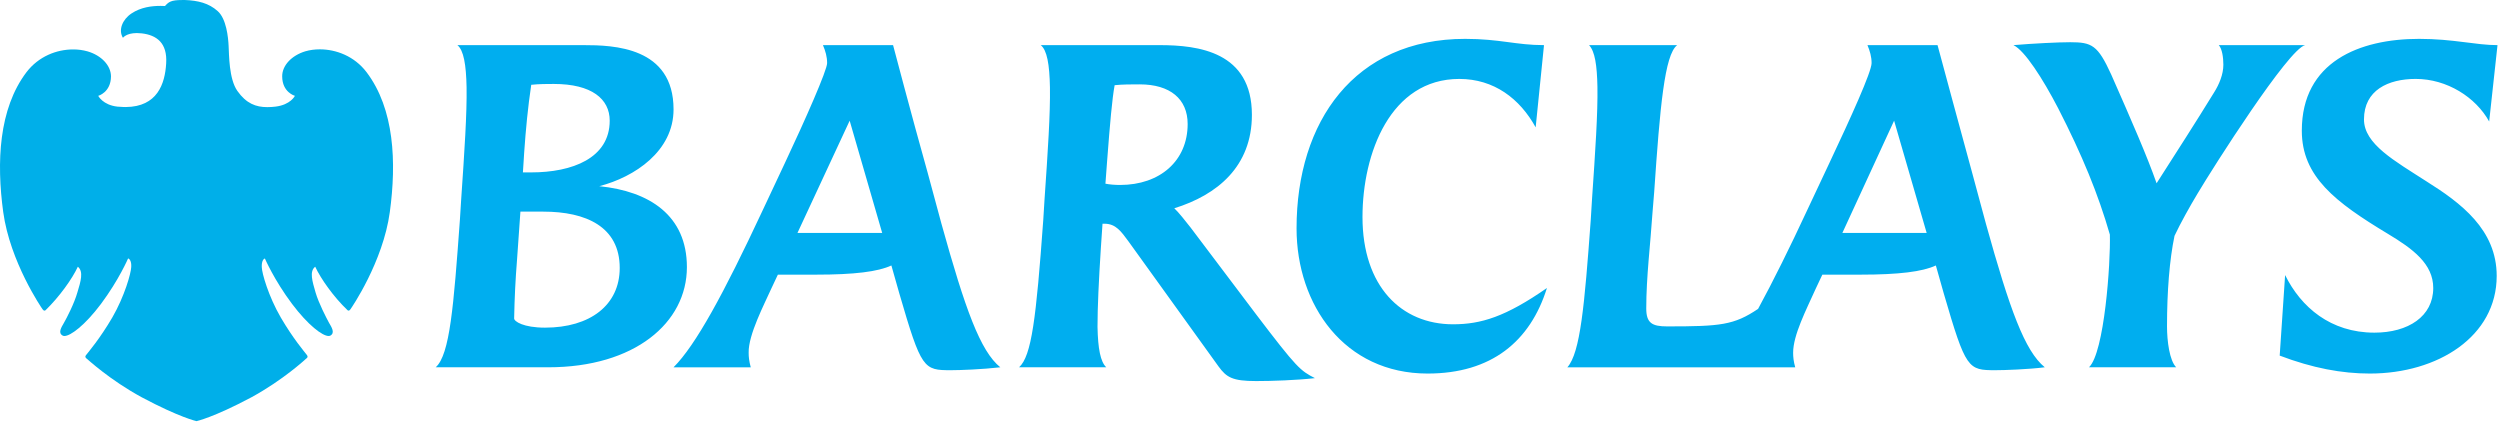
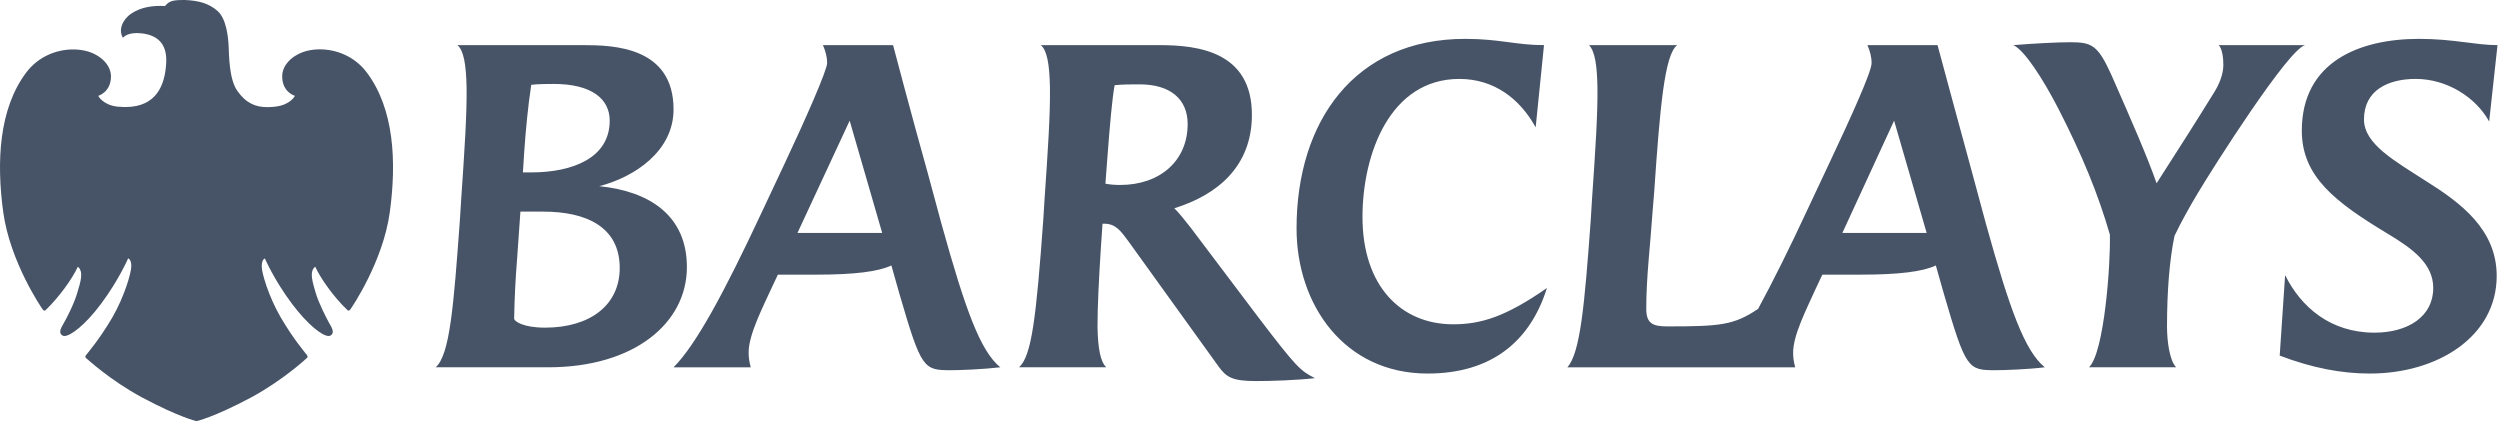
<svg xmlns="http://www.w3.org/2000/svg" width="924" height="156" viewBox="0 0 924 156" fill="none">
-   <path d="M919.997 44.909C915.058 35.957 904.41 29.168 892.845 29.168C882.673 29.168 873.727 33.333 873.727 44.135C873.727 53.23 884.989 59.4 896.713 66.963C909.508 74.982 922.779 84.846 922.779 101.976C922.779 124.342 901.033 138.065 875.889 138.065C865.553 138.065 854.762 136.061 842.577 131.434L844.576 101.663C850.443 113.546 861.398 122.949 877.58 122.949C890.078 122.949 899.327 116.938 899.327 106.444C899.327 97.497 891.764 91.948 882.519 86.398C863.079 74.68 850.75 65.261 850.75 48.301C850.75 22.845 872.03 14.364 894.085 14.364C906.88 14.364 914.909 16.68 923.077 16.68L919.997 44.909ZM812.191 71.585C809.404 76.217 805.873 82.53 803.701 87.167C801.856 95.955 800.928 107.684 800.928 120.633C800.928 126.033 801.856 133.279 804.321 135.749H772.09C777.788 130.353 780.109 97.2 779.807 86.706C775.487 71.748 769.615 57.401 760.674 39.969C754.98 29.024 748.34 18.678 744.174 16.68C751.42 16.07 760.674 15.604 765.152 15.604C773.166 15.604 775.333 16.68 780.273 27.481C787.97 44.913 793.678 58.011 797.075 67.736C805.253 54.931 810.956 46.143 818.361 34.112C820.21 31.181 821.753 27.481 821.753 23.93C821.753 21.148 821.287 18.069 820.057 16.68H851.985C845.815 18.069 818.048 61.721 812.191 71.585ZM700.061 44.606L680.942 86.086H712.092L700.061 44.606ZM737.543 136.825C727.357 136.825 726.593 136.522 718.415 108.452L715.489 98.117C710.559 100.428 701.757 101.509 687.727 101.509H673.538L671.068 106.751C667.522 114.627 662.742 123.866 662.742 130.358C662.742 131.9 662.895 133.591 663.515 135.754H579.301C584.087 130.358 585.629 112.931 587.94 81.305L588.401 73.752C589.636 55.705 590.573 41.824 590.41 32.113C590.256 24.094 589.482 19.001 587.325 16.69H619.873C615.241 20.241 613.54 39.359 611.388 70.985L610.768 78.538C609.994 90.262 608.457 102.288 608.457 114.012C608.457 119.403 610.614 120.638 616.173 120.638C635.907 120.638 640.851 120.176 649.788 114.161C655.337 103.979 661.67 91.174 667.83 77.913L676.172 60.178C684.032 43.52 691.739 26.549 691.739 23.316C691.739 20.995 691.124 18.842 690.207 16.68H716.114C716.114 16.68 726.598 55.551 728.914 63.873L733.997 82.694C742.785 114.314 748.345 129.733 755.749 135.749C749.57 136.522 740.782 136.825 737.543 136.825ZM527.639 138.065C496.946 138.065 479.207 112.772 479.207 84.395C479.207 44.913 500.641 14.364 541.516 14.364C554.316 14.364 560.336 16.68 570.662 16.68L567.582 47.066C561.72 36.423 552.153 29.173 539.358 29.173C513.912 29.173 503.577 56.632 503.577 80.229C503.577 105.829 517.924 119.859 537.043 119.859C547.378 119.859 556.473 117.082 571.748 106.444C565.578 126.192 551.231 138.065 527.639 138.065ZM421.222 31.181C418.291 31.181 414.735 31.181 411.968 31.489C411.041 36.577 410.267 45.37 409.186 59.553L408.566 67.89C410.118 68.203 412.117 68.361 413.972 68.361C428.77 68.361 438.957 59.405 438.957 45.841C438.957 36.577 432.48 31.181 421.222 31.181ZM464.244 140.842C455.456 140.842 453.294 139.448 450.368 135.436L417.051 89.166C414.428 85.62 412.424 82.689 408.263 82.689H407.49L406.88 91.635C406.101 103.82 405.64 113.546 405.64 120.791C405.794 128.811 406.721 133.74 408.883 135.749H376.648C381.27 131.583 382.961 117.702 385.589 81.3L386.056 73.747C387.29 55.859 388.218 41.973 388.059 32.262C387.9 23.777 386.983 18.53 384.662 16.68H428.616C442.959 16.68 462.702 19.155 462.702 42.439C462.702 61.557 449.897 72.051 434.017 76.981C435.56 78.374 438.332 81.92 440.033 84.082L464.244 116.164C479.36 136.061 480.59 136.983 485.996 139.761C479.207 140.529 470.111 140.842 464.244 140.842ZM314.036 44.606L294.744 86.086H326.053L314.036 44.606ZM351.504 136.825C341.332 136.825 340.559 136.522 332.386 108.452L329.455 98.117C324.51 100.428 315.722 101.509 301.687 101.509H287.499L285.034 106.751C282.564 112.311 276.548 123.727 276.702 130.358C276.702 131.9 276.856 133.443 277.476 135.754H248.945C257.118 127.581 267.453 108.611 281.796 77.918L290.127 60.183C297.68 44.145 305.704 25.944 305.704 23.32C305.704 21 305.094 18.847 304.162 16.685H330.08C330.08 16.685 336.854 42.444 342.875 63.878L347.963 82.699C356.756 114.319 362.305 129.738 369.71 135.754C363.079 136.522 354.747 136.825 351.504 136.825ZM204.673 31.027C202.357 31.027 199.277 31.027 196.346 31.34C195.111 39.666 194.338 47.686 193.728 56.474C193.728 56.474 193.261 64.027 193.261 63.719H196.346C211.462 63.719 225.348 58.477 225.348 44.606C225.348 36.577 218.713 31.027 204.673 31.027ZM200.824 78.22H192.344L191.109 95.801C190.494 103.518 190.182 109.99 190.028 117.702C190.028 118.788 193.42 121.099 201.434 121.099C218.093 121.099 229.048 112.772 229.048 99.04C229.048 83.77 216.55 78.22 200.824 78.22ZM202.674 135.749H161.031C166.278 131.117 167.666 113.075 169.977 81.3L170.439 73.901C171.678 55.854 172.601 41.973 172.447 32.262C172.293 23.93 171.366 18.53 169.05 16.68H215.628C226.732 16.68 248.945 17.3 248.945 40.43C248.945 55.854 234.598 65.415 221.49 68.817C239.998 70.667 253.879 79.609 253.879 98.732C253.874 119.398 234.444 135.749 202.674 135.749Z" fill="#00AEEF" />
-   <path d="M67.302 0.01C63.175 0.01 62.322 0.729 60.983 2.222C60.433 2.189 59.883 2.174 59.332 2.177C56.158 2.177 52.081 2.643 48.605 4.969C45.247 7.186 43.65 11.109 45.441 13.98C45.441 13.98 46.641 12.22 50.589 12.22C51.144 12.22 51.759 12.279 52.414 12.334C57.869 12.979 61.906 15.85 61.415 23.433C60.978 31.011 58.137 39.462 46.512 39.561C46.512 39.561 45.014 39.561 43.417 39.412C38.007 38.822 36.306 35.425 36.306 35.425C36.306 35.425 40.982 34.155 41.022 28.219C40.982 24.182 37.466 20.487 32.393 18.994C30.641 18.5 28.827 18.256 27.007 18.27C21.026 18.27 14.311 20.775 9.783 26.686C-0.483 40.24 -1.316 59.998 1.189 78.372C3.708 96.786 15.387 113.842 15.729 114.308C15.977 114.635 16.201 114.814 16.453 114.814C16.604 114.804 16.746 114.743 16.855 114.64C21.899 109.745 26.709 103.055 28.767 98.582C30.969 100.337 29.819 104.072 28.609 108.059C27.458 112.135 24.661 117.546 23.649 119.292C22.672 120.998 21.363 122.981 23.124 124.018C23.33 124.136 23.566 124.194 23.803 124.187C26.065 124.187 31.386 120.244 37.322 112.329C43.968 103.422 47.34 95.517 47.34 95.517C47.826 95.626 48.639 96.449 48.506 98.691C48.416 100.967 46.075 109.438 41.518 117.323C36.911 125.203 32.656 130.133 31.798 131.254C31.267 131.904 31.718 132.31 32.06 132.573C32.398 132.801 40.546 140.409 52.384 146.836C66.409 154.31 72.628 155.654 72.628 155.654C72.628 155.654 78.832 154.344 92.857 146.876C104.69 140.438 112.873 132.796 113.175 132.538C113.517 132.305 113.954 131.938 113.438 131.224C112.63 130.153 108.36 125.199 103.762 117.318C99.22 109.487 96.79 100.962 96.755 98.716C96.661 96.449 97.424 95.7 97.891 95.512C97.891 95.512 101.298 103.467 107.943 112.324C113.909 120.249 119.181 124.182 121.452 124.182C121.698 124.19 121.941 124.132 122.157 124.013C123.863 122.977 122.593 120.963 121.591 119.277C120.659 117.541 117.822 112.165 116.617 108.054C115.462 104.022 114.261 100.293 116.503 98.577C118.566 103.05 123.342 109.775 128.4 114.6C128.455 114.663 128.522 114.713 128.597 114.749C128.672 114.785 128.754 114.805 128.837 114.809C129.06 114.809 129.298 114.635 129.506 114.332C129.878 113.836 141.577 96.811 144.077 78.367C146.586 59.953 145.758 40.24 135.482 26.681C130.984 20.755 124.22 18.235 118.199 18.235C116.32 18.235 114.524 18.479 112.883 18.95C107.77 20.487 104.268 24.217 104.298 28.214C104.298 34.15 109 35.419 109 35.419C109 35.419 107.427 38.733 101.823 39.407C100.816 39.532 99.803 39.594 98.788 39.595C94.573 39.595 91.022 38.256 87.749 33.634C84.575 29.186 84.679 20.026 84.496 16.971C84.352 13.871 83.687 6.918 80.429 4.082C77.18 1.171 73.223 0.193 68.288 0C67.926 0.01 67.604 0.01 67.302 0.01Z" fill="#00AFE9" />
+   <path d="M919.997 44.909C915.058 35.957 904.41 29.168 892.845 29.168C882.673 29.168 873.727 33.333 873.727 44.135C873.727 53.23 884.989 59.4 896.713 66.963C909.508 74.982 922.779 84.846 922.779 101.976C922.779 124.342 901.033 138.065 875.889 138.065C865.553 138.065 854.762 136.061 842.577 131.434L844.576 101.663C850.443 113.546 861.398 122.949 877.58 122.949C890.078 122.949 899.327 116.938 899.327 106.444C899.327 97.497 891.764 91.948 882.519 86.398C863.079 74.68 850.75 65.261 850.75 48.301C850.75 22.845 872.03 14.364 894.085 14.364C906.88 14.364 914.909 16.68 923.077 16.68L919.997 44.909ZM812.191 71.585C809.404 76.217 805.873 82.53 803.701 87.167C801.856 95.955 800.928 107.684 800.928 120.633C800.928 126.033 801.856 133.279 804.321 135.749H772.09C777.788 130.353 780.109 97.2 779.807 86.706C775.487 71.748 769.615 57.401 760.674 39.969C754.98 29.024 748.34 18.678 744.174 16.68C751.42 16.07 760.674 15.604 765.152 15.604C773.166 15.604 775.333 16.68 780.273 27.481C787.97 44.913 793.678 58.011 797.075 67.736C805.253 54.931 810.956 46.143 818.361 34.112C820.21 31.181 821.753 27.481 821.753 23.93C821.753 21.148 821.287 18.069 820.057 16.68H851.985C845.815 18.069 818.048 61.721 812.191 71.585ZM700.061 44.606L680.942 86.086H712.092L700.061 44.606ZM737.543 136.825C727.357 136.825 726.593 136.522 718.415 108.452L715.489 98.117C710.559 100.428 701.757 101.509 687.727 101.509H673.538L671.068 106.751C667.522 114.627 662.742 123.866 662.742 130.358C662.742 131.9 662.895 133.591 663.515 135.754H579.301C584.087 130.358 585.629 112.931 587.94 81.305L588.401 73.752C589.636 55.705 590.573 41.824 590.41 32.113C590.256 24.094 589.482 19.001 587.325 16.69H619.873C615.241 20.241 613.54 39.359 611.388 70.985L610.768 78.538C609.994 90.262 608.457 102.288 608.457 114.012C608.457 119.403 610.614 120.638 616.173 120.638C635.907 120.638 640.851 120.176 649.788 114.161C655.337 103.979 661.67 91.174 667.83 77.913L676.172 60.178C684.032 43.52 691.739 26.549 691.739 23.316C691.739 20.995 691.124 18.842 690.207 16.68H716.114C716.114 16.68 726.598 55.551 728.914 63.873L733.997 82.694C742.785 114.314 748.345 129.733 755.749 135.749C749.57 136.522 740.782 136.825 737.543 136.825ZM527.639 138.065C496.946 138.065 479.207 112.772 479.207 84.395C479.207 44.913 500.641 14.364 541.516 14.364C554.316 14.364 560.336 16.68 570.662 16.68L567.582 47.066C561.72 36.423 552.153 29.173 539.358 29.173C513.912 29.173 503.577 56.632 503.577 80.229C503.577 105.829 517.924 119.859 537.043 119.859C547.378 119.859 556.473 117.082 571.748 106.444C565.578 126.192 551.231 138.065 527.639 138.065ZM421.222 31.181C418.291 31.181 414.735 31.181 411.968 31.489C411.041 36.577 410.267 45.37 409.186 59.553L408.566 67.89C410.118 68.203 412.117 68.361 413.972 68.361C428.77 68.361 438.957 59.405 438.957 45.841C438.957 36.577 432.48 31.181 421.222 31.181ZM464.244 140.842C455.456 140.842 453.294 139.448 450.368 135.436L417.051 89.166C414.428 85.62 412.424 82.689 408.263 82.689H407.49L406.88 91.635C406.101 103.82 405.64 113.546 405.64 120.791C405.794 128.811 406.721 133.74 408.883 135.749H376.648C381.27 131.583 382.961 117.702 385.589 81.3L386.056 73.747C387.29 55.859 388.218 41.973 388.059 32.262C387.9 23.777 386.983 18.53 384.662 16.68H428.616C442.959 16.68 462.702 19.155 462.702 42.439C462.702 61.557 449.897 72.051 434.017 76.981C435.56 78.374 438.332 81.92 440.033 84.082L464.244 116.164C479.36 136.061 480.59 136.983 485.996 139.761C479.207 140.529 470.111 140.842 464.244 140.842ZM314.036 44.606L294.744 86.086H326.053L314.036 44.606ZM351.504 136.825C341.332 136.825 340.559 136.522 332.386 108.452L329.455 98.117C324.51 100.428 315.722 101.509 301.687 101.509H287.499L285.034 106.751C282.564 112.311 276.548 123.727 276.702 130.358C276.702 131.9 276.856 133.443 277.476 135.754H248.945C257.118 127.581 267.453 108.611 281.796 77.918L290.127 60.183C297.68 44.145 305.704 25.944 305.704 23.32C305.704 21 305.094 18.847 304.162 16.685H330.08C330.08 16.685 336.854 42.444 342.875 63.878L347.963 82.699C356.756 114.319 362.305 129.738 369.71 135.754C363.079 136.522 354.747 136.825 351.504 136.825ZM204.673 31.027C202.357 31.027 199.277 31.027 196.346 31.34C195.111 39.666 194.338 47.686 193.728 56.474C193.728 56.474 193.261 64.027 193.261 63.719H196.346C211.462 63.719 225.348 58.477 225.348 44.606C225.348 36.577 218.713 31.027 204.673 31.027ZM200.824 78.22H192.344L191.109 95.801C190.494 103.518 190.182 109.99 190.028 117.702C190.028 118.788 193.42 121.099 201.434 121.099C218.093 121.099 229.048 112.772 229.048 99.04C229.048 83.77 216.55 78.22 200.824 78.22ZM202.674 135.749H161.031C166.278 131.117 167.666 113.075 169.977 81.3L170.439 73.901C171.678 55.854 172.601 41.973 172.447 32.262C172.293 23.93 171.366 18.53 169.05 16.68H215.628C226.732 16.68 248.945 17.3 248.945 40.43C248.945 55.854 234.598 65.415 221.49 68.817C239.998 70.667 253.879 79.609 253.879 98.732C253.874 119.398 234.444 135.749 202.674 135.749Z" fill="#475467" />
+   <path d="M67.302 0.01C63.175 0.01 62.322 0.729 60.983 2.222C60.433 2.189 59.883 2.174 59.332 2.177C56.158 2.177 52.081 2.643 48.605 4.969C45.247 7.186 43.65 11.109 45.441 13.98C45.441 13.98 46.641 12.22 50.589 12.22C51.144 12.22 51.759 12.279 52.414 12.334C57.869 12.979 61.906 15.85 61.415 23.433C60.978 31.011 58.137 39.462 46.512 39.561C46.512 39.561 45.014 39.561 43.417 39.412C38.007 38.822 36.306 35.425 36.306 35.425C36.306 35.425 40.982 34.155 41.022 28.219C40.982 24.182 37.466 20.487 32.393 18.994C30.641 18.5 28.827 18.256 27.007 18.27C21.026 18.27 14.311 20.775 9.783 26.686C-0.483 40.24 -1.316 59.998 1.189 78.372C3.708 96.786 15.387 113.842 15.729 114.308C15.977 114.635 16.201 114.814 16.453 114.814C16.604 114.804 16.746 114.743 16.855 114.64C21.899 109.745 26.709 103.055 28.767 98.582C30.969 100.337 29.819 104.072 28.609 108.059C27.458 112.135 24.661 117.546 23.649 119.292C22.672 120.998 21.363 122.981 23.124 124.018C23.33 124.136 23.566 124.194 23.803 124.187C26.065 124.187 31.386 120.244 37.322 112.329C43.968 103.422 47.34 95.517 47.34 95.517C47.826 95.626 48.639 96.449 48.506 98.691C48.416 100.967 46.075 109.438 41.518 117.323C36.911 125.203 32.656 130.133 31.798 131.254C31.267 131.904 31.718 132.31 32.06 132.573C32.398 132.801 40.546 140.409 52.384 146.836C66.409 154.31 72.628 155.654 72.628 155.654C72.628 155.654 78.832 154.344 92.857 146.876C104.69 140.438 112.873 132.796 113.175 132.538C113.517 132.305 113.954 131.938 113.438 131.224C112.63 130.153 108.36 125.199 103.762 117.318C99.22 109.487 96.79 100.962 96.755 98.716C96.661 96.449 97.424 95.7 97.891 95.512C97.891 95.512 101.298 103.467 107.943 112.324C113.909 120.249 119.181 124.182 121.452 124.182C121.698 124.19 121.941 124.132 122.157 124.013C123.863 122.977 122.593 120.963 121.591 119.277C120.659 117.541 117.822 112.165 116.617 108.054C115.462 104.022 114.261 100.293 116.503 98.577C118.566 103.05 123.342 109.775 128.4 114.6C128.455 114.663 128.522 114.713 128.597 114.749C128.672 114.785 128.754 114.805 128.837 114.809C129.06 114.809 129.298 114.635 129.506 114.332C129.878 113.836 141.577 96.811 144.077 78.367C146.586 59.953 145.758 40.24 135.482 26.681C130.984 20.755 124.22 18.235 118.199 18.235C116.32 18.235 114.524 18.479 112.883 18.95C107.77 20.487 104.268 24.217 104.298 28.214C104.298 34.15 109 35.419 109 35.419C109 35.419 107.427 38.733 101.823 39.407C100.816 39.532 99.803 39.594 98.788 39.595C94.573 39.595 91.022 38.256 87.749 33.634C84.575 29.186 84.679 20.026 84.496 16.971C84.352 13.871 83.687 6.918 80.429 4.082C77.18 1.171 73.223 0.193 68.288 0C67.926 0.01 67.604 0.01 67.302 0.01Z" fill="#475467" />
</svg>
